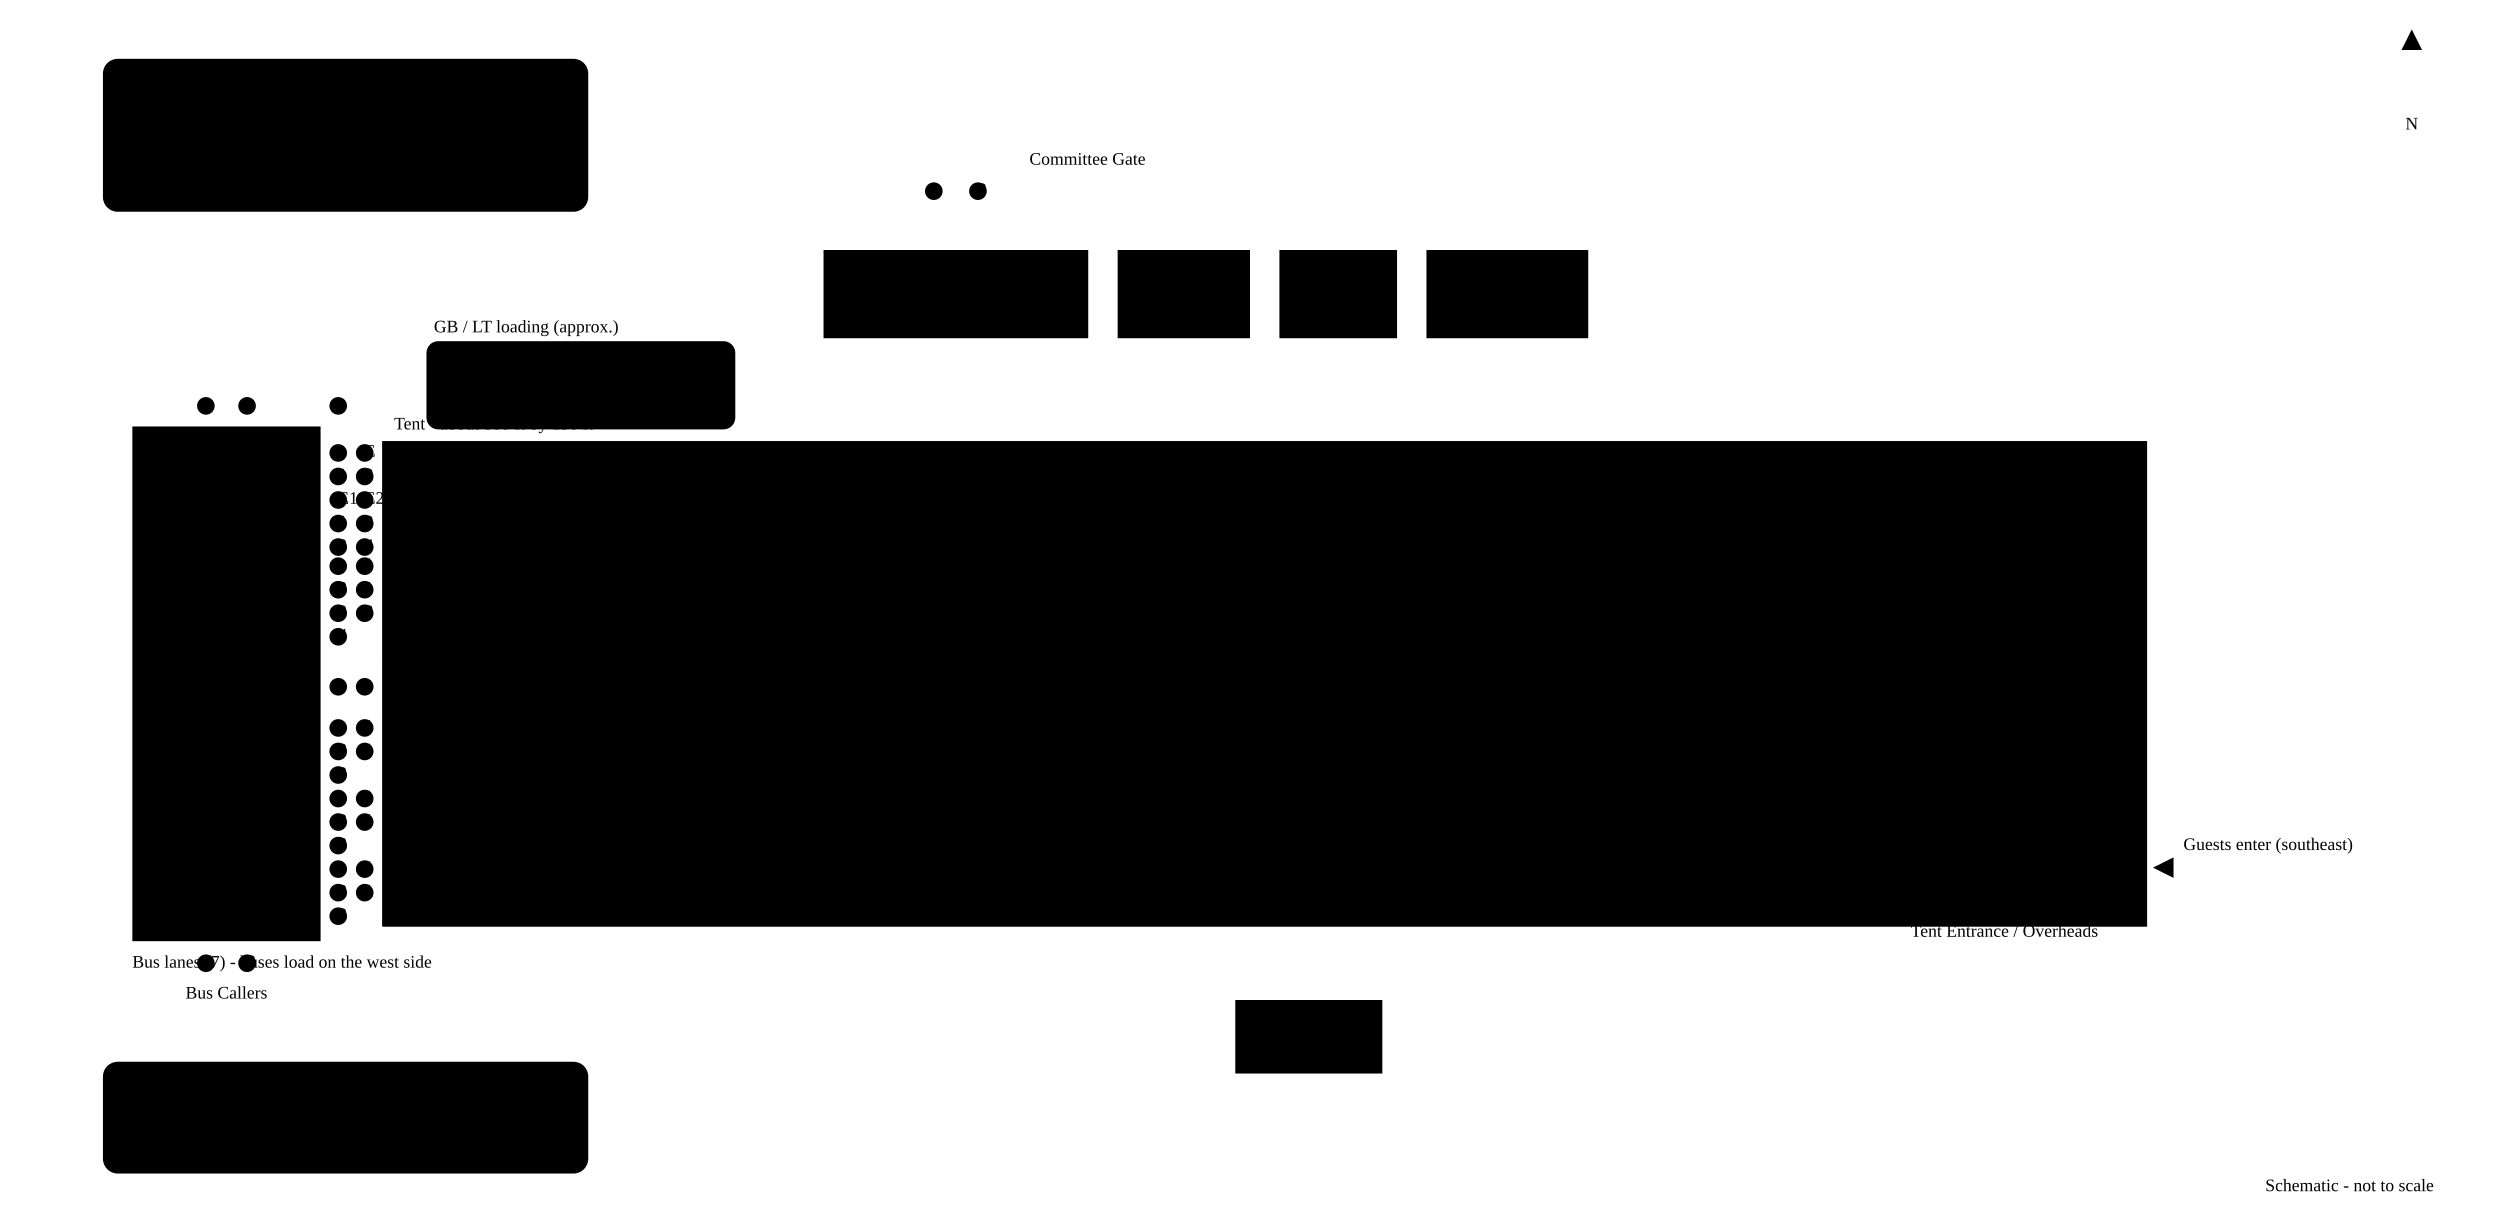
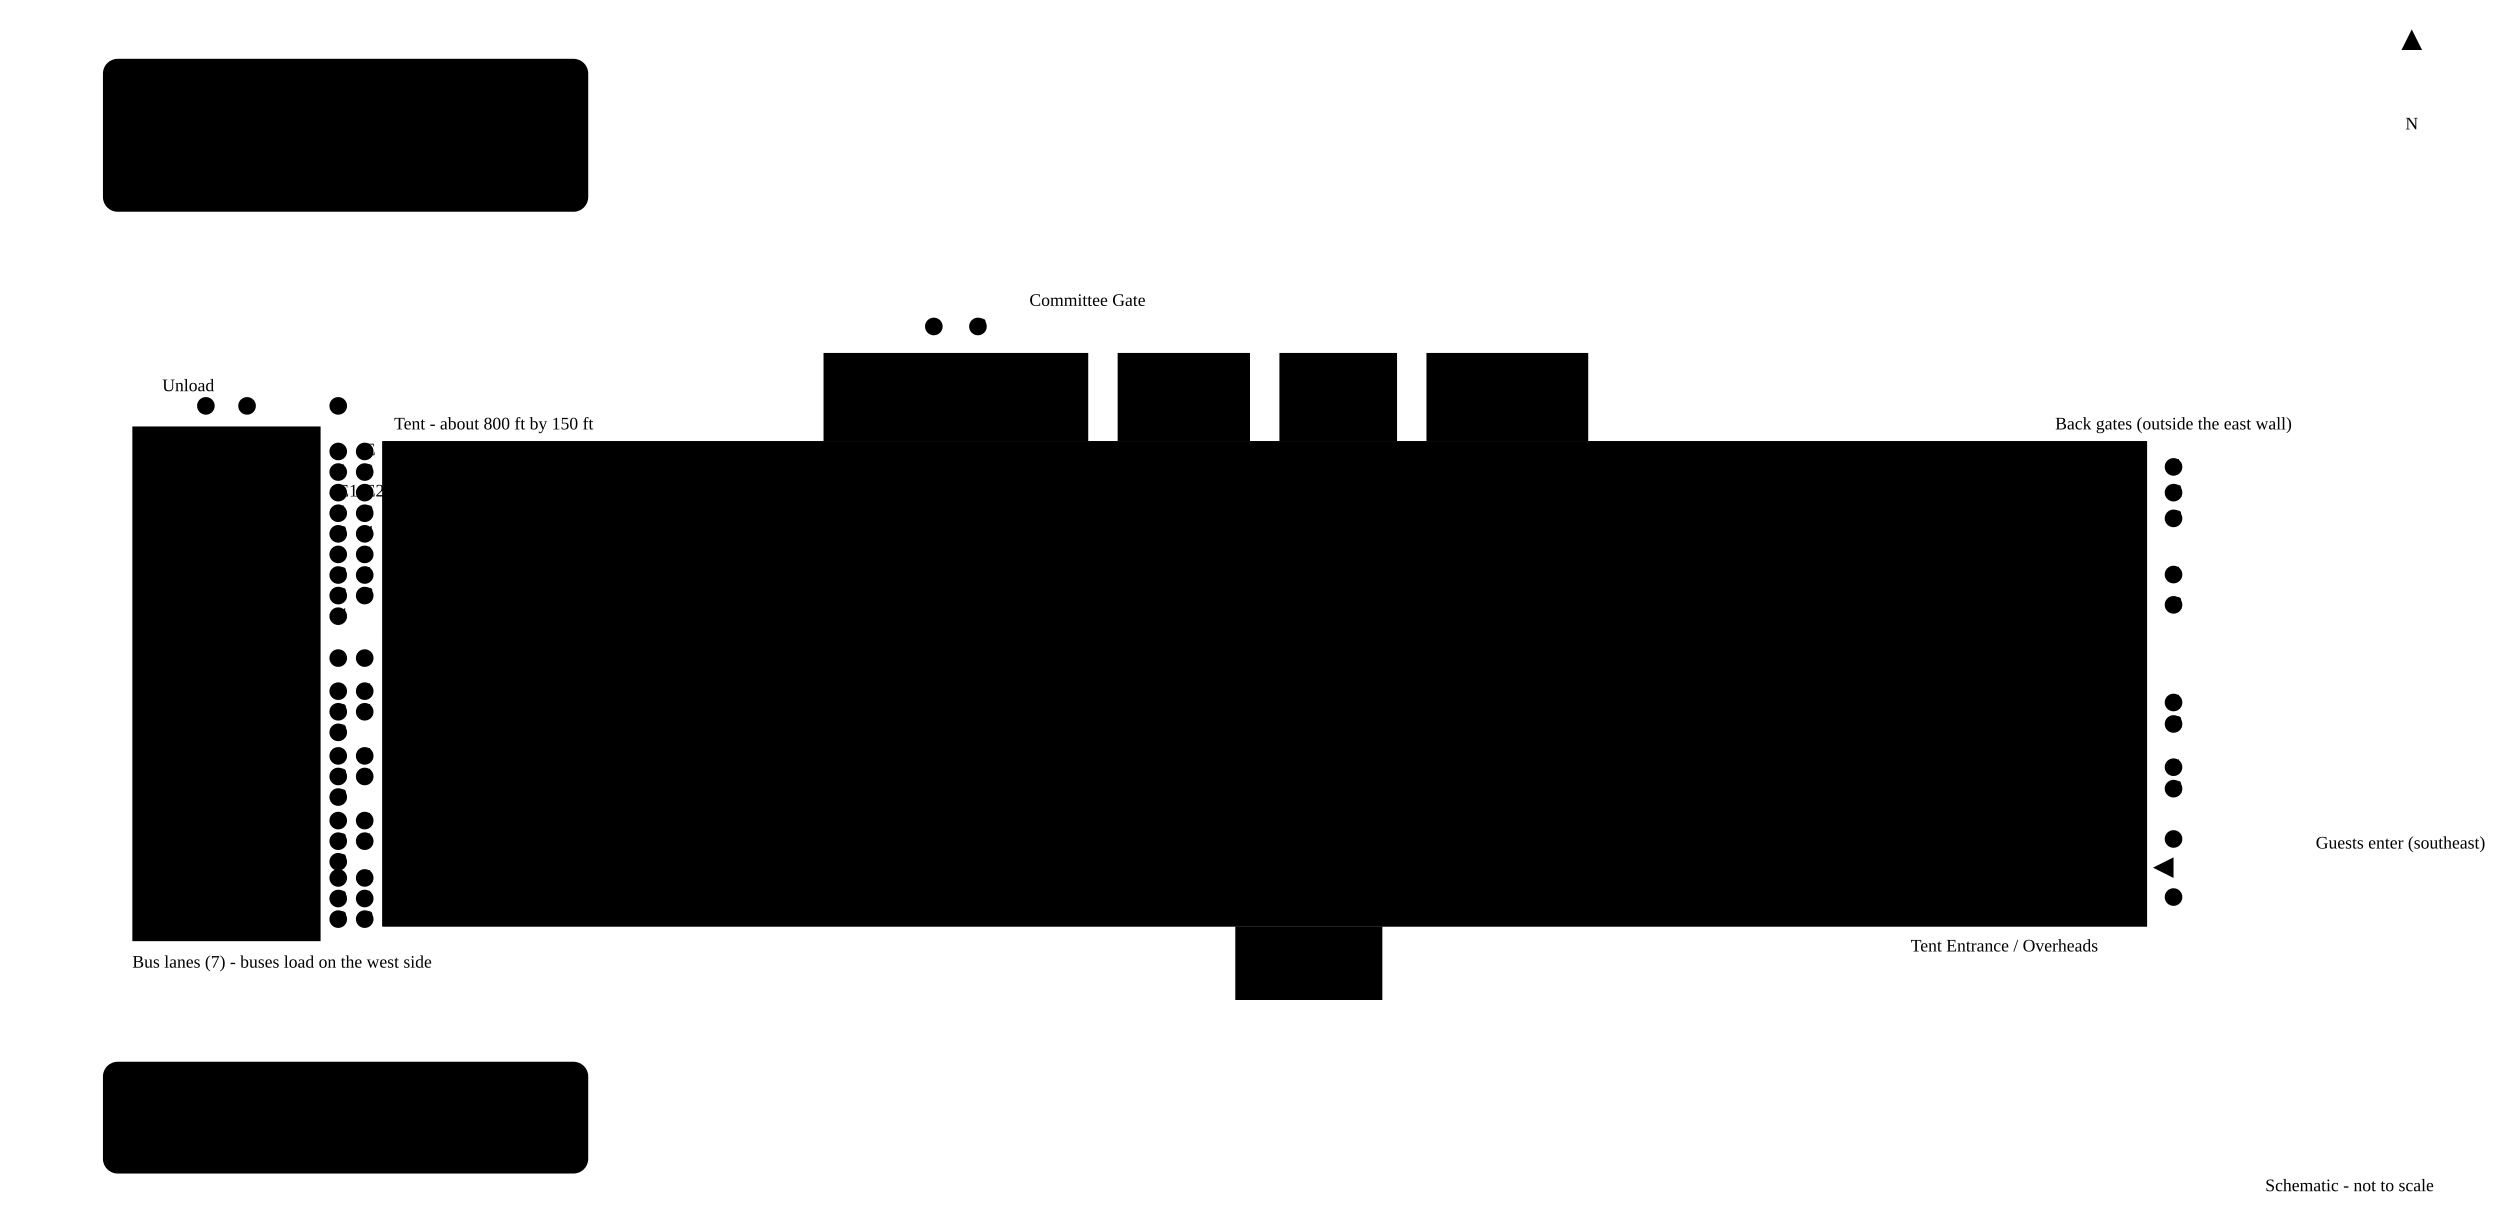
<svg xmlns="http://www.w3.org/2000/svg" viewBox="0 0 1700 830" width="1700" height="830" role="img" aria-label="Schematic of the NRG bus operations tarmac">
  <path class="tmap-arrow" d="M 1640 70 L 1640 28" />
  <path class="tmap-arrowhead" d="M 1640 20 L 1633 34 L 1647 34 Z" />
  <text class="tmap-label" x="1640" y="88" text-anchor="middle">N</text>
  <text class="tmap-sublabel" x="1655" y="810" text-anchor="end">Schematic - not to scale</text>
-   <rect class="tmap-zone-a" x="260" y="300" width="1200" height="77" />
-   <text class="tmap-label" x="580" y="344">Reed / Employee</text>
-   <rect class="tmap-zone-b" x="260" y="377" width="1200" height="70" />
-   <text class="tmap-label" x="580" y="417">OST</text>
-   <rect class="tmap-zone-a" x="260" y="447" width="1200" height="40" />
-   <text class="tmap-label" x="580" y="472">Special Events &amp; Woodlands</text>
-   <rect class="tmap-zone-b" x="260" y="487" width="1200" height="48" />
-   <text class="tmap-label" x="580" y="516">West Loop</text>
-   <rect class="tmap-zone-a" x="260" y="535" width="1200" height="48" />
-   <text class="tmap-label" x="580" y="564">Monroe</text>
-   <rect class="tmap-zone-b" x="260" y="583" width="1200" height="47" />
-   <text class="tmap-label" x="580" y="612">Maxey</text>
+   <rect class="tmap-zone-a" x="260" y="300" width="1200" height="70" />
+   <text class="tmap-label" x="580" y="340">1 · Reed / Employee</text>
+   <rect class="tmap-zone-b" x="260" y="370" width="1200" height="62" />
+   <text class="tmap-label" x="580" y="406">2 · OST</text>
+   <rect class="tmap-zone-a" x="260" y="432" width="1200" height="31" />
+   <text class="tmap-label" x="580" y="452">3 · Special Events &amp; Woodlands</text>
+   <rect class="tmap-zone-b" x="260" y="463" width="1200" height="44" />
+   <text class="tmap-label" x="580" y="490">4 · West Loop</text>
+   <rect class="tmap-zone-a" x="260" y="507" width="1200" height="44" />
+   <text class="tmap-label" x="580" y="534">5 · Monroe</text>
+   <rect class="tmap-zone-b" x="260" y="551" width="1200" height="39" />
+   <text class="tmap-label" x="580" y="576">6 · Maxey</text>
+   <rect class="tmap-zone-a" x="260" y="590" width="1200" height="40" />
+   <text class="tmap-label" x="580" y="615">7 · Gold Badge / LT</text>
  <rect class="tmap-tent" x="260" y="300" width="1200" height="330" />
  <text class="tmap-sublabel" x="268" y="292">Tent - about 800 ft by 150 ft</text>
  <rect class="tmap-lanes" x="90" y="290" width="128" height="350" />
  <path class="tmap-lane-line" d="M 108.3 290 L 108.3 640" />
  <path class="tmap-lane-line" d="M 126.6 290 L 126.6 640" />
  <path class="tmap-lane-line" d="M 144.9 290 L 144.9 640" />
  <path class="tmap-lane-line" d="M 163.1 290 L 163.1 640" />
  <path class="tmap-lane-line" d="M 181.4 290 L 181.4 640" />
  <path class="tmap-lane-line" d="M 199.7 290 L 199.7 640" />
  <text class="tmap-sublabel" x="90" y="658">Bus lanes (7) - buses load on the west side</text>
-   <rect class="tmap-bldg" x="560" y="170" width="180" height="60" />
-   <text class="tmap-sublabel" x="650" y="204" text-anchor="middle">Bus Ops Office</text>
-   <rect class="tmap-bldg" x="760" y="170" width="90" height="60" />
-   <text class="tmap-sublabel" x="805" y="204" text-anchor="middle">Log Cabin</text>
-   <rect class="tmap-bldg" x="870" y="170" width="80" height="60" />
-   <text class="tmap-sublabel" x="910" y="204" text-anchor="middle">Bathrooms</text>
-   <rect class="tmap-bldg" x="970" y="170" width="110" height="60" />
-   <text class="tmap-sublabel" x="1025" y="204" text-anchor="middle">Chuck Wagon</text>
-   <path class="tmap-lane-line" d="M 560 150 L 1080 150" />
-   <text class="tmap-sublabel" x="700" y="112">Committee Gate</text>
-   <rect class="tmap-bldg" x="840" y="680" width="100" height="50" />
-   <text class="tmap-sublabel" x="890" y="709" text-anchor="middle">Bathroom</text>
-   <rect class="tmap-off" x="290" y="232" width="210" height="60" rx="8" />
-   <text class="tmap-sublabel" x="295" y="226">GB / LT loading (approx.)</text>
-   <path class="tmap-arrow" d="M 1600 590 L 1474 590" />
+   <rect class="tmap-bldg" x="560" y="240" width="180" height="60" />
+   <text class="tmap-sublabel" x="650" y="274" text-anchor="middle">Bus Ops Office</text>
+   <rect class="tmap-bldg" x="760" y="240" width="90" height="60" />
+   <text class="tmap-sublabel" x="805" y="274" text-anchor="middle">Log Cabin</text>
+   <rect class="tmap-bldg" x="870" y="240" width="80" height="60" />
+   <text class="tmap-sublabel" x="910" y="274" text-anchor="middle">Bathrooms</text>
+   <rect class="tmap-bldg" x="970" y="240" width="110" height="60" />
+   <text class="tmap-sublabel" x="1025" y="274" text-anchor="middle">Chuck Wagon</text>
+   <path class="tmap-lane-line" d="M 560 232 L 1080 232" />
+   <text class="tmap-sublabel" x="700" y="208">Committee Gate</text>
+   <rect class="tmap-bldg" x="840" y="630" width="100" height="50" />
+   <text class="tmap-sublabel" x="890" y="659" text-anchor="middle">Bathroom</text>
+   <path class="tmap-arrow" d="M 1690 590 L 1474 590" />
  <path class="tmap-arrowhead" d="M 1464 590 L 1478 583 L 1478 597 Z" />
-   <text class="tmap-sublabel" x="1600" y="578" text-anchor="end">Guests enter (southeast)</text>
-   <path class="tmap-walk" d="M 1430 600 L 320 600" />
-   <text class="tmap-sublabel" x="880" y="592">guests walk west to their stop</text>
+   <text class="tmap-sublabel" x="1690" y="577" text-anchor="end">Guests enter (southeast)</text>
+   <path class="tmap-walk" d="M 1430 602 L 320 602" />
+   <text class="tmap-sublabel" x="880" y="616">guests walk west to their stop</text>
  <rect class="tmap-off" x="70" y="40" width="330" height="104" rx="10" />
  <text class="tmap-sublabel" x="82" y="62">Naomi crosswalk &amp; walkover bridge ↖ northwest of here</text>
  <text class="tmap-sublabel" x="290" y="88">crosswalk</text>
  <text class="tmap-sublabel" x="290" y="120">bridge</text>
  <rect class="tmap-off" x="70" y="722" width="330" height="76" rx="10" />
  <text class="tmap-sublabel" x="82" y="744">Curve · Holly Hall crosswalk ↙ southwest of here</text>
-   <text class="tmap-sublabel" x="128" y="300" text-anchor="middle">Unload</text>
-   <text class="tmap-sublabel" x="154" y="679" text-anchor="middle">Bus Callers</text>
-   <text class="tmap-sublabel" x="1363" y="637" text-anchor="middle">Tent Entrance / Overheads</text>
-   <circle id="pos-reed-starter-1" class="pos" cx="160.0" cy="338.5" r="6" />
-   <text class="pos-num" x="160.0" y="341.1">1</text>
-   <circle id="pos-reed-starter-2" class="pos" cx="195.0" cy="338.5" r="6" />
-   <text class="pos-num" x="195.0" y="341.1">2</text>
-   <circle id="pos-reed-computer" class="pos" cx="230.0" cy="308.0" r="6" />
-   <circle id="pos-employee-computer" class="pos" cx="248.0" cy="308.0" r="6" />
-   <text class="pos-num" x="248.0" y="310.6">E</text>
-   <circle id="pos-reed-counter-1" class="pos" cx="230.0" cy="324.0" r="6" />
-   <text class="pos-num" x="230.0" y="326.6">1</text>
-   <circle id="pos-reed-counter-2" class="pos" cx="248.0" cy="324.0" r="6" />
-   <text class="pos-num" x="248.0" y="326.6">2</text>
-   <circle id="pos-employee-counter-1" class="pos" cx="230.0" cy="340.0" r="6" />
-   <text class="pos-num" x="230.0" y="342.6">E1</text>
-   <circle id="pos-employee-counter-2" class="pos" cx="248.0" cy="340.0" r="6" />
-   <text class="pos-num" x="248.0" y="342.6">E2</text>
-   <circle id="pos-reed-employee-runner-1" class="pos" cx="230.0" cy="356.0" r="6" />
-   <text class="pos-num" x="230.0" y="358.6">1</text>
-   <circle id="pos-reed-employee-runner-2" class="pos" cx="248.0" cy="356.0" r="6" />
-   <text class="pos-num" x="248.0" y="358.6">2</text>
-   <circle id="pos-reed-employee-runner-3" class="pos" cx="230.0" cy="372.0" r="6" />
-   <text class="pos-num" x="230.0" y="374.6">3</text>
-   <circle id="pos-reed-employee-runner-4" class="pos" cx="248.0" cy="372.0" r="6" />
-   <text class="pos-num" x="248.0" y="374.6">4</text>
-   <circle id="pos-reed-employee-back-gate-1" class="pos" cx="1442.0" cy="319.2" r="6" />
-   <text class="pos-num" x="1442.0" y="321.9">1</text>
-   <circle id="pos-reed-employee-back-gate-2" class="pos" cx="1442.0" cy="338.5" r="6" />
-   <text class="pos-num" x="1442.0" y="341.1">2</text>
-   <circle id="pos-reed-employee-back-gate-3" class="pos" cx="1442.0" cy="357.8" r="6" />
-   <text class="pos-num" x="1442.0" y="360.4">3</text>
-   <circle id="pos-ost-starter-1" class="pos" cx="160.0" cy="412.0" r="6" />
-   <text class="pos-num" x="160.0" y="414.6">1</text>
-   <circle id="pos-ost-starter-2" class="pos" cx="195.0" cy="412.0" r="6" />
-   <text class="pos-num" x="195.0" y="414.6">2</text>
-   <circle id="pos-ost-computer" class="pos" cx="230.0" cy="385.0" r="6" />
-   <circle id="pos-ost-counter-1" class="pos" cx="248.0" cy="385.0" r="6" />
-   <text class="pos-num" x="248.0" y="387.6">1</text>
-   <circle id="pos-ost-counter-2" class="pos" cx="230.0" cy="401.0" r="6" />
-   <text class="pos-num" x="230.0" y="403.6">2</text>
-   <circle id="pos-ost-runner-1" class="pos" cx="248.0" cy="401.0" r="6" />
-   <text class="pos-num" x="248.0" y="403.6">1</text>
-   <circle id="pos-ost-runner-2" class="pos" cx="230.0" cy="417.0" r="6" />
-   <text class="pos-num" x="230.0" y="419.6">2</text>
-   <circle id="pos-ost-runner-3" class="pos" cx="248.0" cy="417.0" r="6" />
-   <text class="pos-num" x="248.0" y="419.6">3</text>
-   <circle id="pos-ost-runner-4" class="pos" cx="230.0" cy="433.0" r="6" />
-   <text class="pos-num" x="230.0" y="435.6">4</text>
-   <circle id="pos-ost-back-gate-1" class="pos" cx="1442.0" cy="400.3" r="6" />
-   <text class="pos-num" x="1442.0" y="402.9">1</text>
-   <circle id="pos-ost-back-gate-2" class="pos" cx="1442.0" cy="423.7" r="6" />
-   <text class="pos-num" x="1442.0" y="426.3">2</text>
-   <circle id="pos-woodlands-starter" class="pos" cx="160.0" cy="467.0" r="6" />
-   <circle id="pos-special-events-starter" class="pos" cx="195.0" cy="467.0" r="6" />
-   <circle id="pos-woodlands-runner" class="pos" cx="230.0" cy="467.0" r="6" />
-   <circle id="pos-special-events-runner" class="pos" cx="248.0" cy="467.0" r="6" />
-   <circle id="pos-wl-starter-1" class="pos" cx="160.0" cy="511.0" r="6" />
-   <text class="pos-num" x="160.0" y="513.6">1</text>
-   <circle id="pos-wl-starter-2" class="pos" cx="195.0" cy="511.0" r="6" />
-   <text class="pos-num" x="195.0" y="513.6">2</text>
-   <circle id="pos-wl-computer" class="pos" cx="230.0" cy="495.0" r="6" />
-   <circle id="pos-wl-counter-1" class="pos" cx="248.0" cy="495.0" r="6" />
-   <text class="pos-num" x="248.0" y="497.6">1</text>
-   <circle id="pos-wl-counter-2" class="pos" cx="230.0" cy="511.0" r="6" />
-   <text class="pos-num" x="230.0" y="513.6">2</text>
-   <circle id="pos-wl-runner-1" class="pos" cx="248.0" cy="511.0" r="6" />
-   <text class="pos-num" x="248.0" y="513.6">1</text>
-   <circle id="pos-wl-runner-2" class="pos" cx="230.0" cy="527.0" r="6" />
-   <text class="pos-num" x="230.0" y="529.6">2</text>
-   <circle id="pos-wl-back-gate-1" class="pos" cx="1442.0" cy="503.0" r="6" />
-   <text class="pos-num" x="1442.0" y="505.6">1</text>
-   <circle id="pos-wl-back-gate-2" class="pos" cx="1442.0" cy="519.0" r="6" />
-   <text class="pos-num" x="1442.0" y="521.6">2</text>
-   <circle id="pos-monroe-starter-1" class="pos" cx="160.0" cy="559.0" r="6" />
-   <text class="pos-num" x="160.0" y="561.6">1</text>
-   <circle id="pos-monroe-starter-2" class="pos" cx="195.0" cy="559.0" r="6" />
-   <text class="pos-num" x="195.0" y="561.6">2</text>
-   <circle id="pos-monroe-computer" class="pos" cx="230.0" cy="543.0" r="6" />
-   <circle id="pos-monroe-counter-1" class="pos" cx="248.0" cy="543.0" r="6" />
-   <text class="pos-num" x="248.0" y="545.6">1</text>
-   <circle id="pos-monroe-counter-2" class="pos" cx="230.0" cy="559.0" r="6" />
-   <text class="pos-num" x="230.0" y="561.6">2</text>
-   <circle id="pos-monroe-runner-1" class="pos" cx="248.0" cy="559.0" r="6" />
-   <text class="pos-num" x="248.0" y="561.6">1</text>
-   <circle id="pos-monroe-runner-2" class="pos" cx="230.0" cy="575.0" r="6" />
-   <text class="pos-num" x="230.0" y="577.6">2</text>
-   <circle id="pos-monroe-back-gate-1" class="pos" cx="1442.0" cy="551.0" r="6" />
-   <text class="pos-num" x="1442.0" y="553.6">1</text>
-   <circle id="pos-monroe-back-gate-2" class="pos" cx="1442.0" cy="567.0" r="6" />
-   <text class="pos-num" x="1442.0" y="569.6">2</text>
-   <circle id="pos-maxey-starter" class="pos" cx="178.0" cy="606.5" r="6" />
-   <circle id="pos-maxey-computer" class="pos" cx="230.0" cy="591.0" r="6" />
-   <circle id="pos-maxey-counter-1" class="pos" cx="248.0" cy="591.0" r="6" />
-   <text class="pos-num" x="248.0" y="593.6">1</text>
-   <circle id="pos-maxey-counter-2" class="pos" cx="230.0" cy="607.0" r="6" />
-   <text class="pos-num" x="230.0" y="609.6">2</text>
-   <circle id="pos-maxey-runner-1" class="pos" cx="248.0" cy="607.0" r="6" />
-   <text class="pos-num" x="248.0" y="609.6">1</text>
-   <circle id="pos-maxey-runner-2" class="pos" cx="230.0" cy="623.0" r="6" />
-   <text class="pos-num" x="230.0" y="625.6">2</text>
-   <circle id="pos-maxey-back-gate" class="pos" cx="1442.0" cy="606.5" r="6" />
+   <text class="tmap-sublabel" x="128" y="266" text-anchor="middle">Unload</text>
+   <text class="tmap-sublabel" x="130" y="470" text-anchor="middle">Bus Callers</text>
+   <text class="tmap-sublabel" x="1363" y="647" text-anchor="middle">Tent Entrance / Overheads</text>
+   <text class="tmap-sublabel" x="1478" y="292" text-anchor="middle">Back gates (outside the east wall)</text>
+   <circle id="pos-reed-starter-1" class="pos" cx="160.0" cy="335.0" r="6" />
+   <text class="pos-num" x="160.0" y="337.6">1</text>
+   <circle id="pos-reed-starter-2" class="pos" cx="195.0" cy="335.0" r="6" />
+   <text class="pos-num" x="195.0" y="337.6">2</text>
+   <circle id="pos-reed-computer" class="pos" cx="230.0" cy="307.0" r="6" />
+   <circle id="pos-employee-computer" class="pos" cx="248.0" cy="307.0" r="6" />
+   <text class="pos-num" x="248.0" y="309.6">E</text>
+   <circle id="pos-reed-counter-1" class="pos" cx="230.0" cy="321.0" r="6" />
+   <text class="pos-num" x="230.0" y="323.6">1</text>
+   <circle id="pos-reed-counter-2" class="pos" cx="248.0" cy="321.0" r="6" />
+   <text class="pos-num" x="248.0" y="323.6">2</text>
+   <circle id="pos-employee-counter-1" class="pos" cx="230.0" cy="335.0" r="6" />
+   <text class="pos-num" x="230.0" y="337.6">E1</text>
+   <circle id="pos-employee-counter-2" class="pos" cx="248.0" cy="335.0" r="6" />
+   <text class="pos-num" x="248.0" y="337.6">E2</text>
+   <circle id="pos-reed-employee-runner-1" class="pos" cx="230.0" cy="349.0" r="6" />
+   <text class="pos-num" x="230.0" y="351.6">1</text>
+   <circle id="pos-reed-employee-runner-2" class="pos" cx="248.0" cy="349.0" r="6" />
+   <text class="pos-num" x="248.0" y="351.6">2</text>
+   <circle id="pos-reed-employee-runner-3" class="pos" cx="230.0" cy="363.0" r="6" />
+   <text class="pos-num" x="230.0" y="365.6">3</text>
+   <circle id="pos-reed-employee-runner-4" class="pos" cx="248.0" cy="363.0" r="6" />
+   <text class="pos-num" x="248.0" y="365.6">4</text>
+   <circle id="pos-reed-employee-back-gate-1" class="pos" cx="1478.0" cy="317.5" r="6" />
+   <text class="pos-num" x="1478.0" y="320.1">1</text>
+   <circle id="pos-reed-employee-back-gate-2" class="pos" cx="1478.0" cy="335.0" r="6" />
+   <text class="pos-num" x="1478.0" y="337.6">2</text>
+   <circle id="pos-reed-employee-back-gate-3" class="pos" cx="1478.0" cy="352.5" r="6" />
+   <text class="pos-num" x="1478.0" y="355.1">3</text>
+   <circle id="pos-ost-starter-1" class="pos" cx="160.0" cy="401.0" r="6" />
+   <text class="pos-num" x="160.0" y="403.6">1</text>
+   <circle id="pos-ost-starter-2" class="pos" cx="195.0" cy="401.0" r="6" />
+   <text class="pos-num" x="195.0" y="403.6">2</text>
+   <circle id="pos-ost-computer" class="pos" cx="230.0" cy="377.0" r="6" />
+   <circle id="pos-ost-counter-1" class="pos" cx="248.0" cy="377.0" r="6" />
+   <text class="pos-num" x="248.0" y="379.6">1</text>
+   <circle id="pos-ost-counter-2" class="pos" cx="230.0" cy="391.0" r="6" />
+   <text class="pos-num" x="230.0" y="393.6">2</text>
+   <circle id="pos-ost-runner-1" class="pos" cx="248.0" cy="391.0" r="6" />
+   <text class="pos-num" x="248.0" y="393.6">1</text>
+   <circle id="pos-ost-runner-2" class="pos" cx="230.0" cy="405.0" r="6" />
+   <text class="pos-num" x="230.0" y="407.6">2</text>
+   <circle id="pos-ost-runner-3" class="pos" cx="248.0" cy="405.0" r="6" />
+   <text class="pos-num" x="248.0" y="407.6">3</text>
+   <circle id="pos-ost-runner-4" class="pos" cx="230.0" cy="419.0" r="6" />
+   <text class="pos-num" x="230.0" y="421.6">4</text>
+   <circle id="pos-ost-back-gate-1" class="pos" cx="1478.0" cy="390.7" r="6" />
+   <text class="pos-num" x="1478.0" y="393.3">1</text>
+   <circle id="pos-ost-back-gate-2" class="pos" cx="1478.0" cy="411.3" r="6" />
+   <text class="pos-num" x="1478.0" y="413.9">2</text>
+   <circle id="pos-woodlands-starter" class="pos" cx="160.0" cy="441.5" r="6" />
+   <circle id="pos-special-events-starter" class="pos" cx="195.0" cy="441.5" r="6" />
+   <circle id="pos-bus-caller-1" class="pos" cx="118.0" cy="453.5" r="6" />
+   <text class="pos-num" x="118.0" y="456.1">1</text>
+   <circle id="pos-bus-caller-2" class="pos" cx="141.0" cy="453.5" r="6" />
+   <text class="pos-num" x="141.0" y="456.1">2</text>
+   <circle id="pos-woodlands-runner" class="pos" cx="230.0" cy="447.5" r="6" />
+   <circle id="pos-special-events-runner" class="pos" cx="248.0" cy="447.5" r="6" />
+   <circle id="pos-wl-starter-1" class="pos" cx="160.0" cy="485.0" r="6" />
+   <text class="pos-num" x="160.0" y="487.6">1</text>
+   <circle id="pos-wl-starter-2" class="pos" cx="195.0" cy="485.0" r="6" />
+   <text class="pos-num" x="195.0" y="487.6">2</text>
+   <circle id="pos-wl-computer" class="pos" cx="230.0" cy="470.0" r="6" />
+   <circle id="pos-wl-counter-1" class="pos" cx="248.0" cy="470.0" r="6" />
+   <text class="pos-num" x="248.0" y="472.6">1</text>
+   <circle id="pos-wl-counter-2" class="pos" cx="230.0" cy="484.0" r="6" />
+   <text class="pos-num" x="230.0" y="486.6">2</text>
+   <circle id="pos-wl-runner-1" class="pos" cx="248.0" cy="484.0" r="6" />
+   <text class="pos-num" x="248.0" y="486.6">1</text>
+   <circle id="pos-wl-runner-2" class="pos" cx="230.0" cy="498.0" r="6" />
+   <text class="pos-num" x="230.0" y="500.6">2</text>
+   <circle id="pos-wl-back-gate-1" class="pos" cx="1478.0" cy="477.7" r="6" />
+   <text class="pos-num" x="1478.0" y="480.3">1</text>
+   <circle id="pos-wl-back-gate-2" class="pos" cx="1478.0" cy="492.3" r="6" />
+   <text class="pos-num" x="1478.0" y="494.9">2</text>
+   <circle id="pos-monroe-starter-1" class="pos" cx="160.0" cy="529.0" r="6" />
+   <text class="pos-num" x="160.0" y="531.6">1</text>
+   <circle id="pos-monroe-starter-2" class="pos" cx="195.0" cy="529.0" r="6" />
+   <text class="pos-num" x="195.0" y="531.6">2</text>
+   <circle id="pos-monroe-computer" class="pos" cx="230.0" cy="514.0" r="6" />
+   <circle id="pos-monroe-counter-1" class="pos" cx="248.0" cy="514.0" r="6" />
+   <text class="pos-num" x="248.0" y="516.6">1</text>
+   <circle id="pos-monroe-counter-2" class="pos" cx="230.0" cy="528.0" r="6" />
+   <text class="pos-num" x="230.0" y="530.6">2</text>
+   <circle id="pos-monroe-runner-1" class="pos" cx="248.0" cy="528.0" r="6" />
+   <text class="pos-num" x="248.0" y="530.6">1</text>
+   <circle id="pos-monroe-runner-2" class="pos" cx="230.0" cy="542.0" r="6" />
+   <text class="pos-num" x="230.0" y="544.6">2</text>
+   <circle id="pos-monroe-back-gate-1" class="pos" cx="1478.0" cy="521.7" r="6" />
+   <text class="pos-num" x="1478.0" y="524.3">1</text>
+   <circle id="pos-monroe-back-gate-2" class="pos" cx="1478.0" cy="536.3" r="6" />
+   <text class="pos-num" x="1478.0" y="538.9">2</text>
+   <circle id="pos-maxey-starter" class="pos" cx="178.0" cy="570.5" r="6" />
+   <circle id="pos-maxey-computer" class="pos" cx="230.0" cy="558.0" r="6" />
+   <circle id="pos-maxey-counter-1" class="pos" cx="248.0" cy="558.0" r="6" />
+   <text class="pos-num" x="248.0" y="560.6">1</text>
+   <circle id="pos-maxey-counter-2" class="pos" cx="230.0" cy="572.0" r="6" />
+   <text class="pos-num" x="230.0" y="574.6">2</text>
+   <circle id="pos-maxey-runner-1" class="pos" cx="248.0" cy="572.0" r="6" />
+   <text class="pos-num" x="248.0" y="574.6">1</text>
+   <circle id="pos-maxey-runner-2" class="pos" cx="230.0" cy="586.0" r="6" />
+   <text class="pos-num" x="230.0" y="588.6">2</text>
+   <circle id="pos-maxey-back-gate" class="pos" cx="1478.0" cy="570.5" r="6" />
+   <circle id="pos-gb-lt-starter-1" class="pos" cx="160.0" cy="610.0" r="6" />
+   <text class="pos-num" x="160.0" y="612.6">1</text>
+   <circle id="pos-gb-lt-starter-2" class="pos" cx="195.0" cy="610.0" r="6" />
+   <text class="pos-num" x="195.0" y="612.6">2</text>
+   <circle id="pos-gb-lt-computer" class="pos" cx="230.0" cy="597.0" r="6" />
+   <circle id="pos-gb-lt-counter-1" class="pos" cx="248.0" cy="597.0" r="6" />
+   <text class="pos-num" x="248.0" y="599.6">1</text>
+   <circle id="pos-gb-lt-counter-2" class="pos" cx="230.0" cy="611.0" r="6" />
+   <text class="pos-num" x="230.0" y="613.6">2</text>
+   <circle id="pos-gb-lt-runner-1" class="pos" cx="248.0" cy="611.0" r="6" />
+   <text class="pos-num" x="248.0" y="613.6">1</text>
+   <circle id="pos-gb-lt-runner-2" class="pos" cx="230.0" cy="625.0" r="6" />
+   <text class="pos-num" x="230.0" y="627.6">2</text>
+   <circle id="pos-gb-lt-runner-3" class="pos" cx="248.0" cy="625.0" r="6" />
+   <text class="pos-num" x="248.0" y="627.6">3</text>
+   <circle id="pos-gb-lt-back-of-tent" class="pos" cx="1478.0" cy="610.0" r="6" />
  <circle id="pos-tent-entrance-overheads-lead" class="pos" cx="1285.0" cy="612.0" r="6" />
  <circle id="pos-tent-entrance-overheads-2" class="pos" cx="1311.0" cy="612.0" r="6" />
  <text class="pos-num" x="1311.0" y="614.6">2</text>
  <circle id="pos-tent-entrance-overheads-3" class="pos" cx="1337.0" cy="612.0" r="6" />
  <text class="pos-num" x="1337.0" y="614.6">3</text>
  <circle id="pos-tent-entrance-overheads-4" class="pos" cx="1363.0" cy="612.0" r="6" />
  <text class="pos-num" x="1363.0" y="614.6">4</text>
  <circle id="pos-tent-entrance-overheads-5" class="pos" cx="1389.0" cy="612.0" r="6" />
  <text class="pos-num" x="1389.0" y="614.6">5</text>
  <circle id="pos-tent-entrance-overheads-6" class="pos" cx="1415.0" cy="612.0" r="6" />
  <text class="pos-num" x="1415.0" y="614.6">6</text>
-   <circle id="pos-main-committee-gate-lead" class="pos" cx="635.0" cy="130.0" r="6" />
-   <circle id="pos-main-committee-gate-2" class="pos" cx="665.0" cy="130.0" r="6" />
-   <text class="pos-num" x="665.0" y="132.6">2</text>
-   <circle id="pos-bus-caller-1" class="pos" cx="140.0" cy="655.0" r="6" />
-   <text class="pos-num" x="140.0" y="657.6">1</text>
-   <circle id="pos-bus-caller-2" class="pos" cx="168.0" cy="655.0" r="6" />
-   <text class="pos-num" x="168.0" y="657.6">2</text>
+   <circle id="pos-main-committee-gate-lead" class="pos" cx="635.0" cy="222.0" r="6" />
+   <circle id="pos-main-committee-gate-2" class="pos" cx="665.0" cy="222.0" r="6" />
+   <text class="pos-num" x="665.0" y="224.6">2</text>
  <circle id="pos-unload-starter" class="pos" cx="140.0" cy="276.0" r="6" />
  <circle id="pos-unload-helper-crowd-control" class="pos" cx="168.0" cy="276.0" r="6" />
  <circle id="pos-unload-computer" class="pos" cx="230.0" cy="276.0" r="6" />
-   <circle id="pos-gb-lt-starter-1" class="pos" cx="310.0" cy="252.0" r="6" />
-   <text class="pos-num" x="310.0" y="254.6">1</text>
-   <circle id="pos-gb-lt-starter-2" class="pos" cx="334.0" cy="252.0" r="6" />
-   <text class="pos-num" x="334.0" y="254.6">2</text>
-   <circle id="pos-gb-lt-computer" class="pos" cx="358.0" cy="252.0" r="6" />
-   <circle id="pos-gb-lt-counter-1" class="pos" cx="382.0" cy="252.0" r="6" />
-   <text class="pos-num" x="382.0" y="254.6">1</text>
-   <circle id="pos-gb-lt-counter-2" class="pos" cx="406.0" cy="252.0" r="6" />
-   <text class="pos-num" x="406.0" y="254.6">2</text>
-   <circle id="pos-gb-lt-runner-1" class="pos" cx="310.0" cy="274.0" r="6" />
-   <text class="pos-num" x="310.0" y="276.6">1</text>
-   <circle id="pos-gb-lt-runner-2" class="pos" cx="334.0" cy="274.0" r="6" />
-   <text class="pos-num" x="334.0" y="276.6">2</text>
-   <circle id="pos-gb-lt-runner-3" class="pos" cx="358.0" cy="274.0" r="6" />
-   <text class="pos-num" x="358.0" y="276.6">3</text>
-   <circle id="pos-gb-lt-back-of-tent" class="pos" cx="380.0" cy="316.0" r="6" />
  <circle id="pos-center-starter" class="pos" cx="108.0" cy="84.0" r="6" />
  <circle id="pos-naomi-crosswalk-perimeter-1" class="pos" cx="148.0" cy="84.0" r="6" />
  <text class="pos-num" x="148.0" y="86.6">1</text>
  <circle id="pos-naomi-bridge-1" class="pos" cx="148.0" cy="116.0" r="6" />
  <text class="pos-num" x="148.0" y="118.6">1</text>
  <circle id="pos-naomi-crosswalk-perimeter-2" class="pos" cx="172.0" cy="84.0" r="6" />
  <text class="pos-num" x="172.0" y="86.6">2</text>
  <circle id="pos-naomi-bridge-2" class="pos" cx="172.0" cy="116.0" r="6" />
  <text class="pos-num" x="172.0" y="118.6">2</text>
  <circle id="pos-naomi-crosswalk-perimeter-3" class="pos" cx="196.0" cy="84.0" r="6" />
  <text class="pos-num" x="196.0" y="86.6">3</text>
  <circle id="pos-naomi-bridge-3" class="pos" cx="196.0" cy="116.0" r="6" />
  <text class="pos-num" x="196.0" y="118.6">3</text>
  <circle id="pos-naomi-crosswalk-perimeter-4" class="pos" cx="220.0" cy="84.0" r="6" />
  <text class="pos-num" x="220.0" y="86.6">4</text>
  <circle id="pos-naomi-bridge-4" class="pos" cx="220.0" cy="116.0" r="6" />
  <text class="pos-num" x="220.0" y="118.6">4</text>
  <circle id="pos-naomi-crosswalk-perimeter-5" class="pos" cx="244.0" cy="84.0" r="6" />
  <text class="pos-num" x="244.0" y="86.6">5</text>
  <circle id="pos-naomi-bridge-5" class="pos" cx="244.0" cy="116.0" r="6" />
  <text class="pos-num" x="244.0" y="118.6">5</text>
  <circle id="pos-naomi-crosswalk-perimeter-6" class="pos" cx="268.0" cy="84.0" r="6" />
  <text class="pos-num" x="268.0" y="86.6">6</text>
  <circle id="pos-naomi-bridge-6" class="pos" cx="268.0" cy="116.0" r="6" />
  <text class="pos-num" x="268.0" y="118.6">6</text>
  <circle id="pos-curve-1" class="pos" cx="108.0" cy="764.0" r="6" />
  <text class="pos-num" x="108.0" y="766.6">1</text>
  <circle id="pos-curve-2" class="pos" cx="132.0" cy="764.0" r="6" />
  <text class="pos-num" x="132.0" y="766.6">2</text>
  <circle id="pos-holly-hall-center" class="pos" cx="210.0" cy="764.0" r="6" />
  <circle id="pos-holly-hall-1" class="pos" cx="234.0" cy="764.0" r="6" />
  <text class="pos-num" x="234.0" y="766.6">1</text>
  <circle id="pos-holly-hall-2" class="pos" cx="258.0" cy="764.0" r="6" />
  <text class="pos-num" x="258.0" y="766.6">2</text>
  <circle id="pos-holly-hall-3" class="pos" cx="282.0" cy="764.0" r="6" />
  <text class="pos-num" x="282.0" y="766.6">3</text>
  <circle id="pos-holly-hall-4" class="pos" cx="306.0" cy="764.0" r="6" />
  <text class="pos-num" x="306.0" y="766.6">4</text>
  <circle id="pos-holly-hall-5" class="pos" cx="330.0" cy="764.0" r="6" />
  <text class="pos-num" x="330.0" y="766.6">5</text>
</svg>
